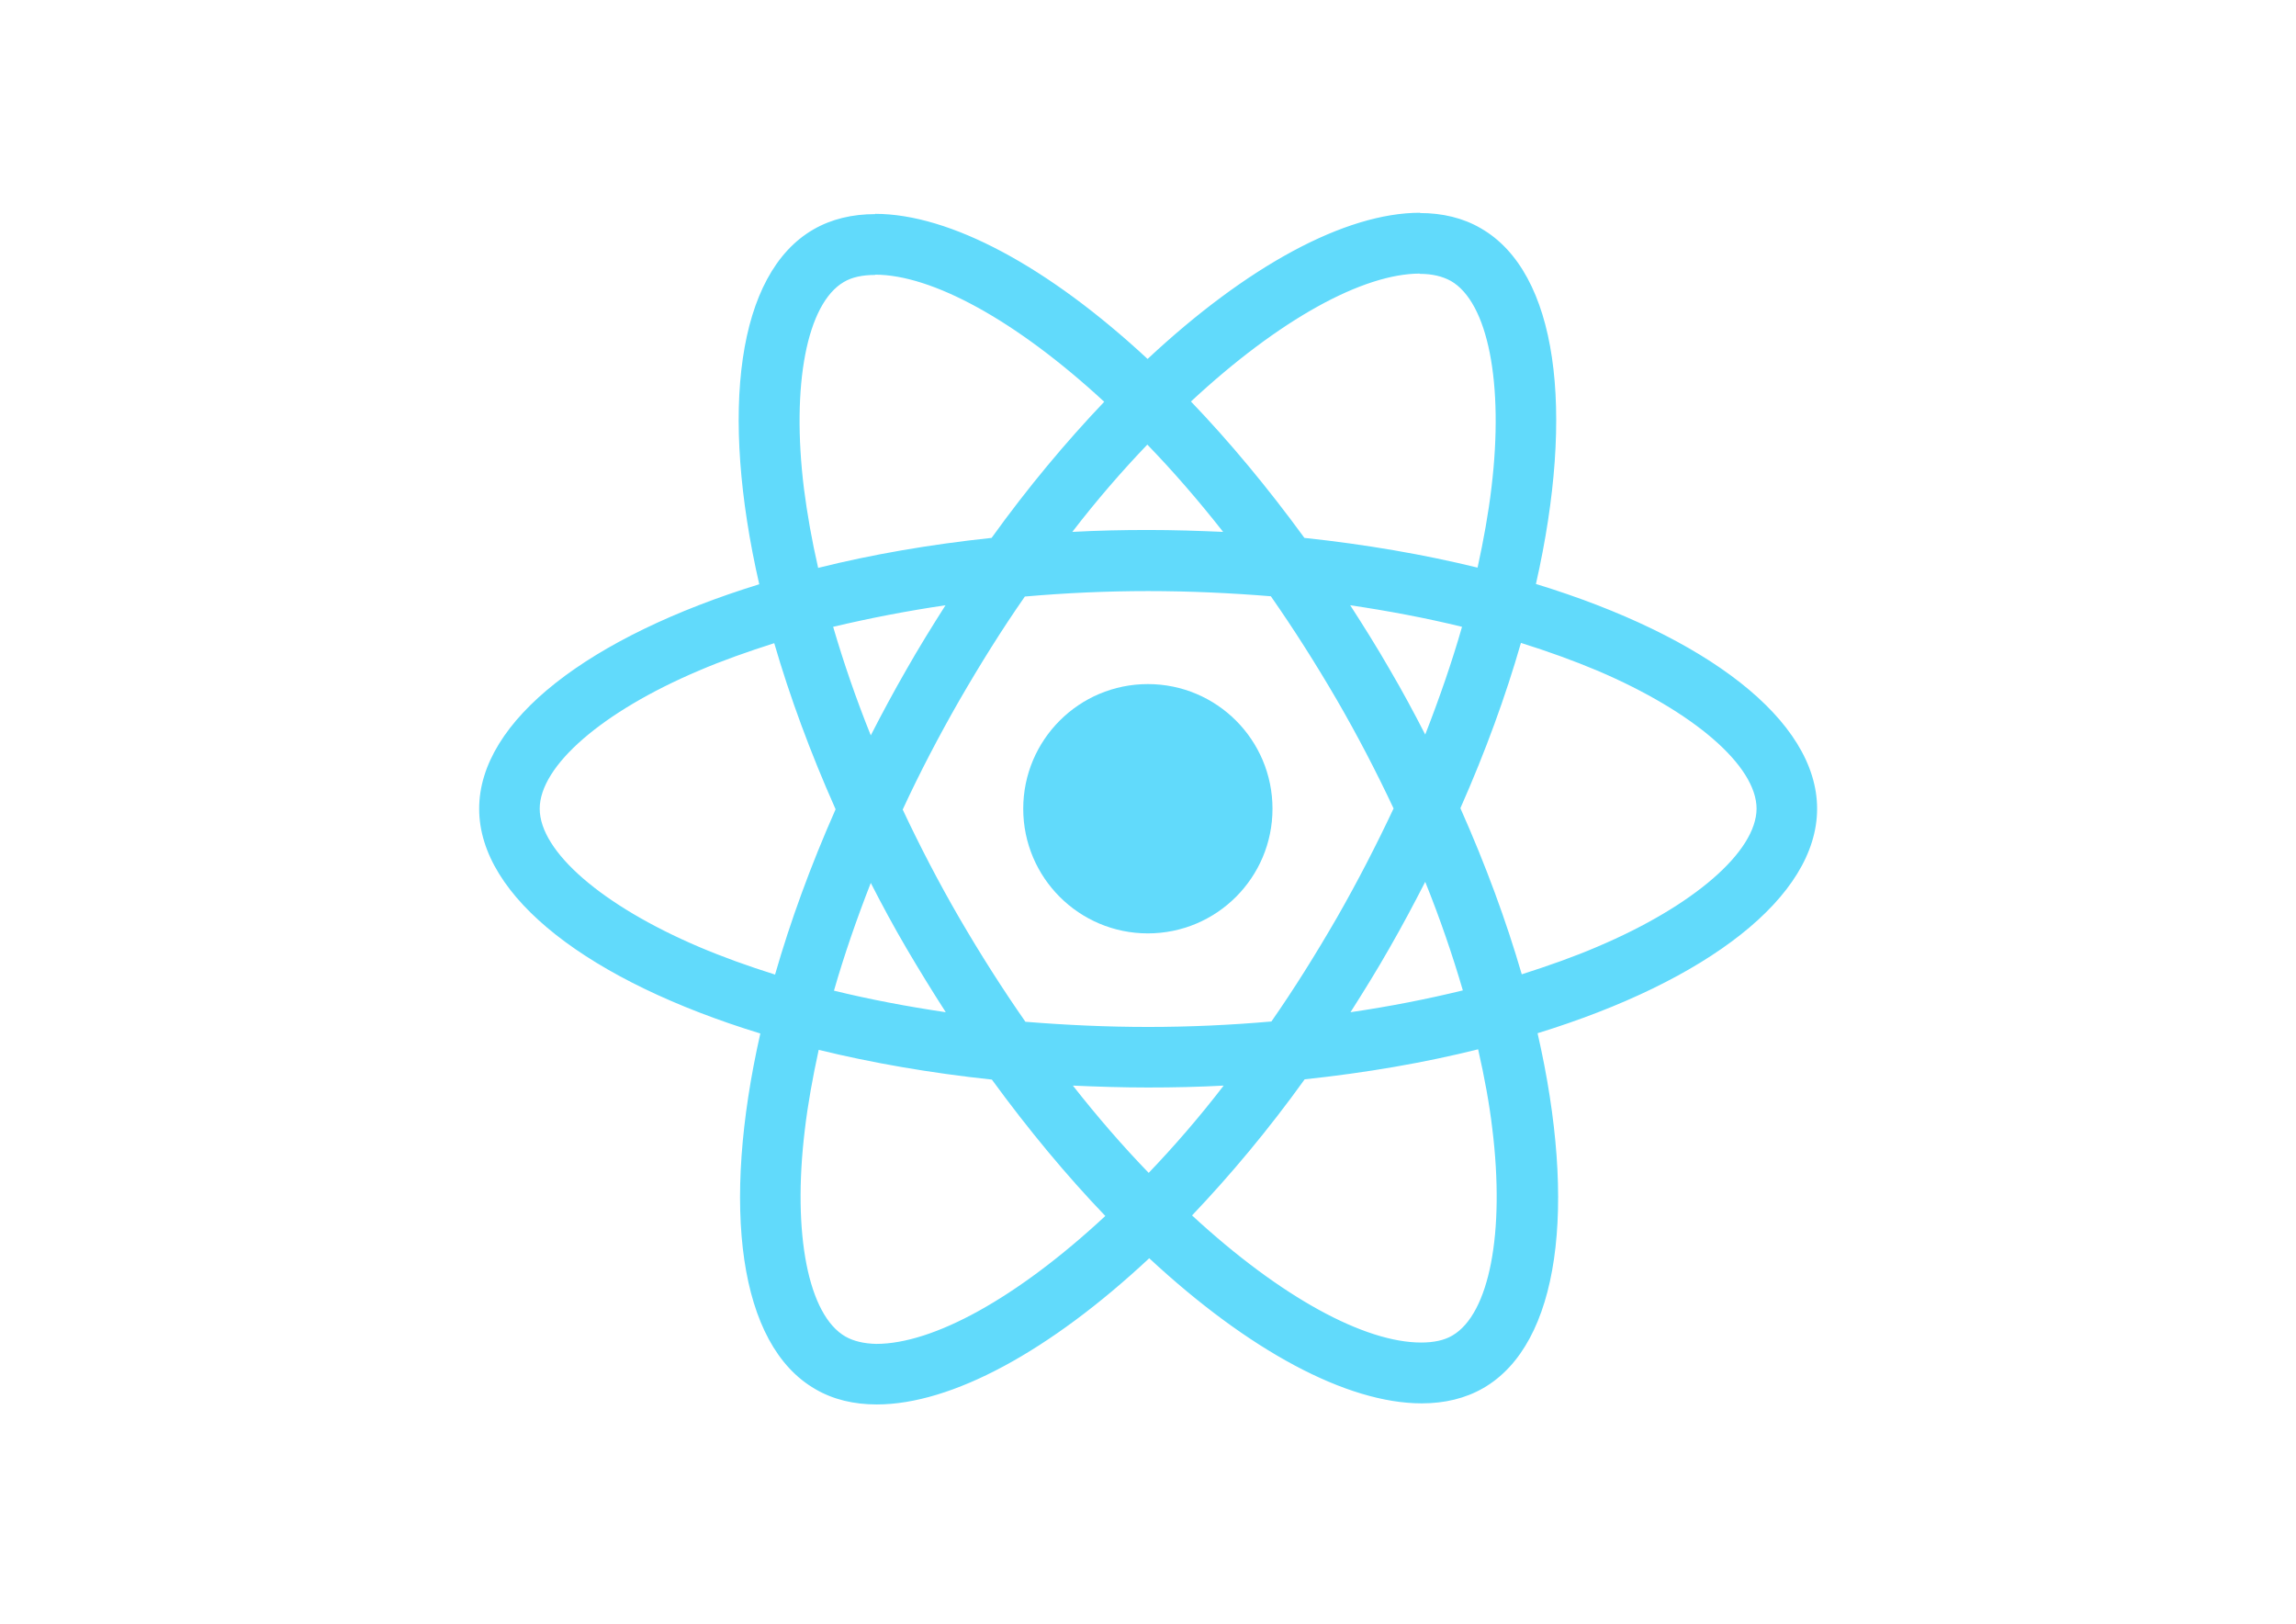
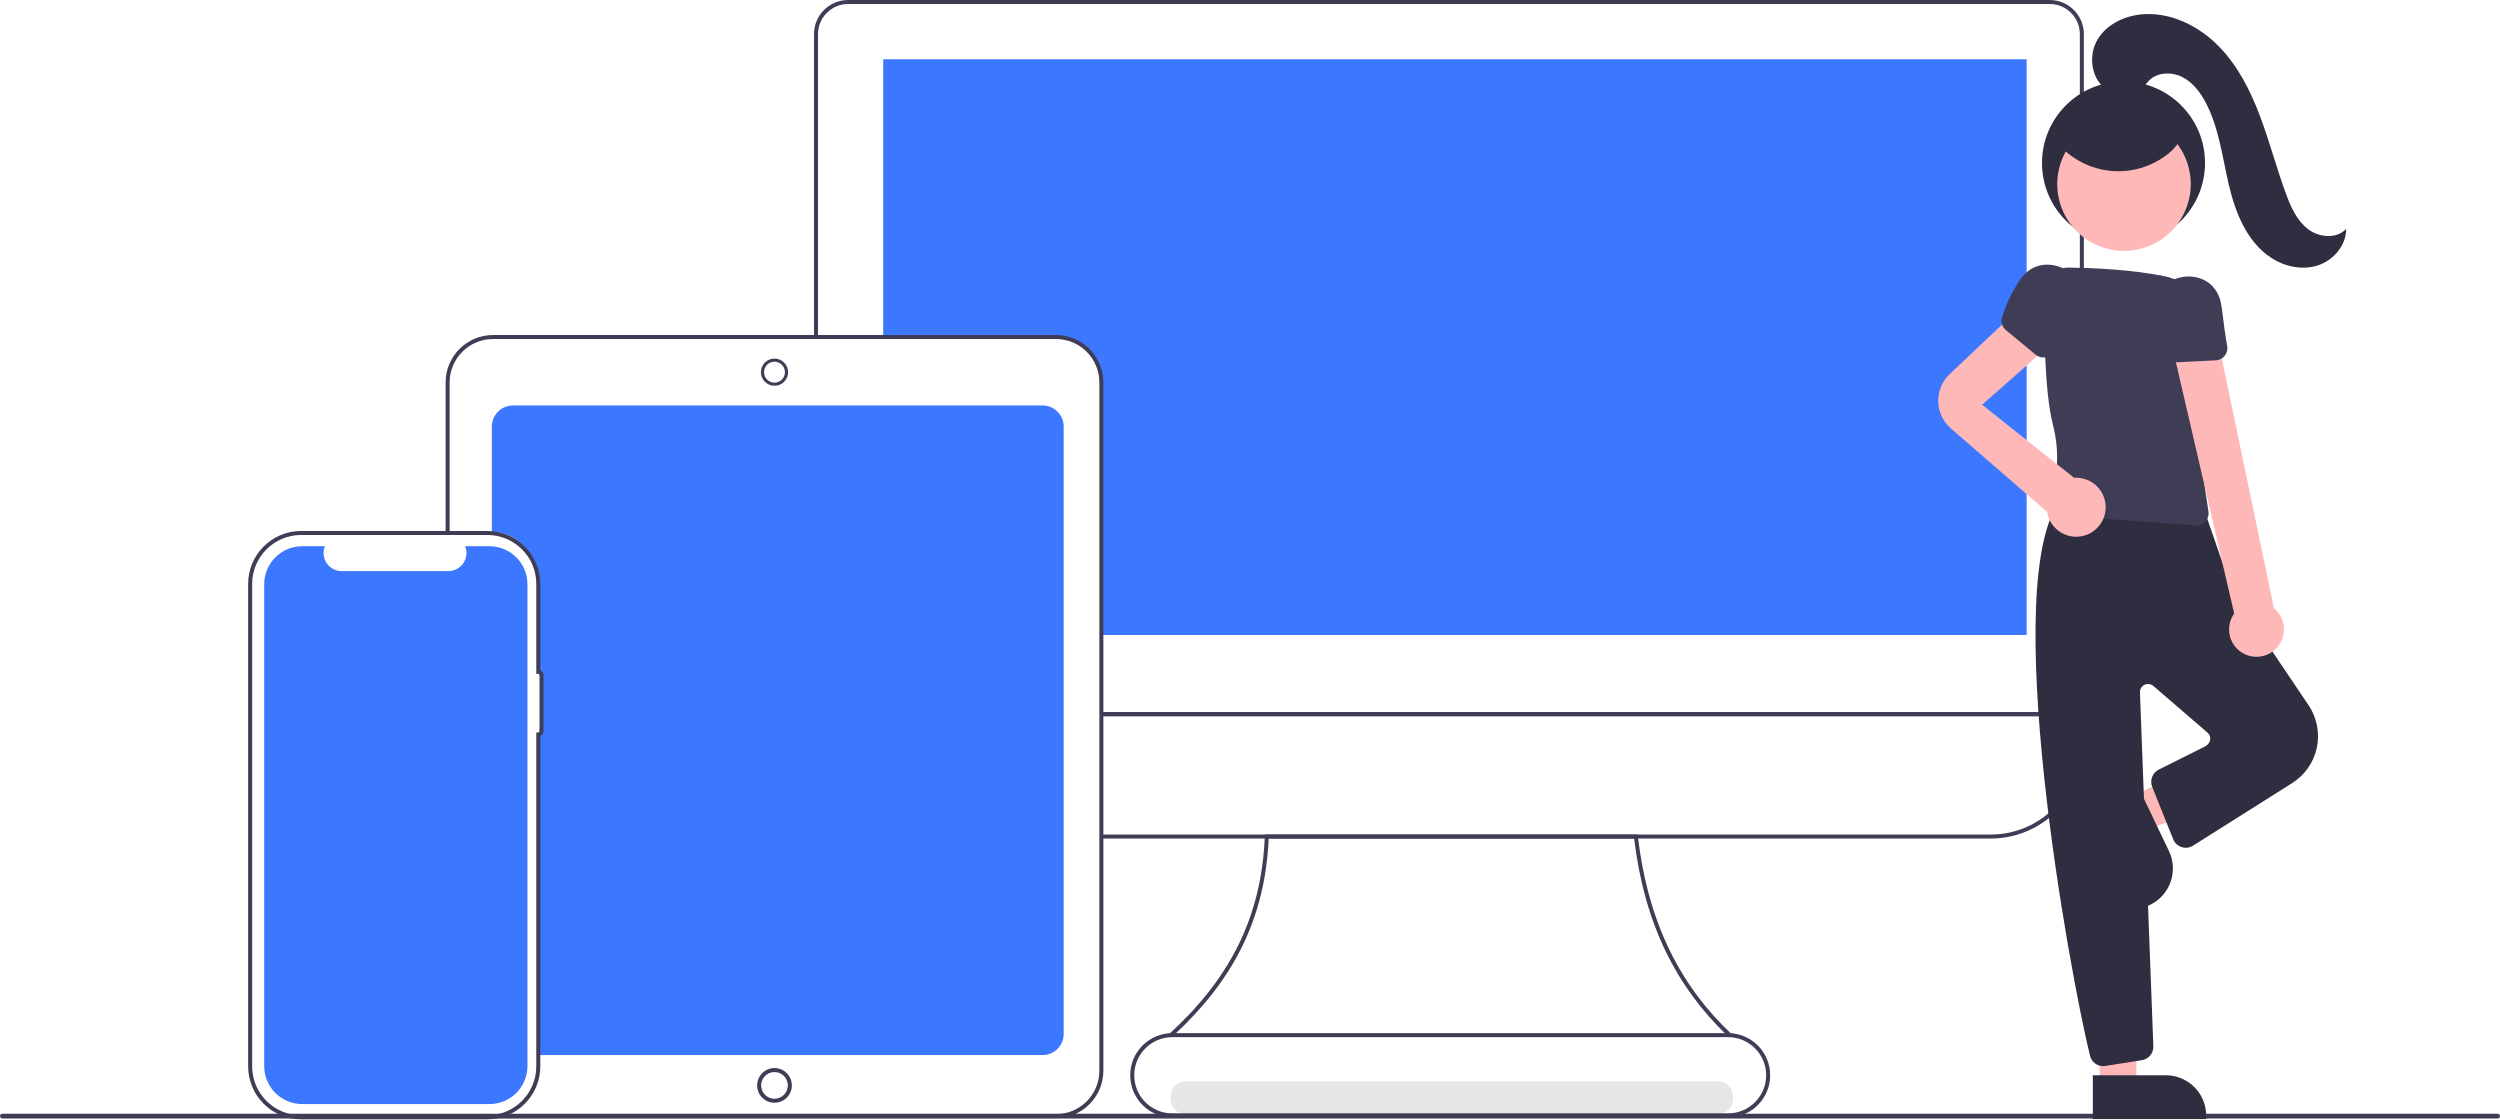
- <svg xmlns="http://www.w3.org/2000/svg" viewBox="0 0 841.9 595.3">
-   <g fill="#61DAFB">
-     <path d="M666.3 296.5c0-32.5-40.7-63.3-103.1-82.4 14.4-63.6 8-114.2-20.2-130.4-6.5-3.8-14.1-5.6-22.4-5.6v22.3c4.6 0 8.3.9 11.4 2.6 13.6 7.8 19.5 37.5 14.9 75.7-1.1 9.4-2.9 19.3-5.1 29.4-19.6-4.8-41-8.5-63.5-10.9-13.5-18.5-27.5-35.3-41.6-50 32.6-30.3 63.2-46.9 84-46.9V78c-27.5 0-63.5 19.6-99.9 53.6-36.4-33.8-72.4-53.2-99.9-53.2v22.3c20.7 0 51.4 16.5 84 46.6-14 14.7-28 31.4-41.3 49.9-22.6 2.4-44 6.1-63.6 11-2.3-10-4-19.7-5.2-29-4.7-38.2 1.1-67.9 14.6-75.8 3-1.8 6.9-2.6 11.5-2.6V78.5c-8.4 0-16 1.8-22.6 5.6-28.1 16.2-34.4 66.7-19.9 130.1-62.2 19.2-102.7 49.9-102.7 82.3 0 32.5 40.7 63.3 103.1 82.4-14.4 63.6-8 114.2 20.2 130.4 6.5 3.8 14.1 5.6 22.5 5.6 27.5 0 63.5-19.6 99.9-53.6 36.4 33.8 72.4 53.2 99.9 53.2 8.4 0 16-1.8 22.6-5.6 28.1-16.2 34.4-66.7 19.9-130.1 62-19.1 102.5-49.9 102.5-82.3zm-130.2-66.7c-3.7 12.9-8.3 26.2-13.5 39.5-4.1-8-8.4-16-13.1-24-4.6-8-9.5-15.8-14.4-23.4 14.2 2.1 27.9 4.7 41 7.9zm-45.8 106.5c-7.8 13.5-15.8 26.3-24.1 38.2-14.9 1.3-30 2-45.2 2-15.1 0-30.2-.7-45-1.9-8.3-11.9-16.4-24.6-24.2-38-7.6-13.1-14.5-26.4-20.8-39.8 6.2-13.4 13.2-26.8 20.7-39.9 7.8-13.5 15.8-26.3 24.1-38.2 14.9-1.3 30-2 45.2-2 15.1 0 30.2.7 45 1.9 8.3 11.9 16.4 24.6 24.2 38 7.6 13.1 14.5 26.4 20.8 39.8-6.3 13.4-13.2 26.8-20.7 39.9zm32.3-13c5.4 13.4 10 26.8 13.8 39.8-13.1 3.2-26.9 5.9-41.2 8 4.9-7.7 9.8-15.6 14.4-23.7 4.6-8 8.9-16.1 13-24.1zM421.2 430c-9.3-9.6-18.6-20.3-27.8-32 9 .4 18.2.7 27.5.7 9.4 0 18.7-.2 27.8-.7-9 11.7-18.3 22.4-27.5 32zm-74.4-58.9c-14.2-2.1-27.9-4.7-41-7.9 3.7-12.9 8.3-26.2 13.5-39.5 4.1 8 8.4 16 13.1 24 4.7 8 9.5 15.8 14.4 23.4zM420.7 163c9.3 9.6 18.6 20.3 27.8 32-9-.4-18.2-.7-27.5-.7-9.4 0-18.7.2-27.8.7 9-11.7 18.3-22.4 27.5-32zm-74 58.9c-4.9 7.7-9.8 15.6-14.4 23.7-4.6 8-8.9 16-13 24-5.4-13.4-10-26.8-13.8-39.8 13.1-3.1 26.9-5.8 41.2-7.9zm-90.5 125.2c-35.4-15.1-58.3-34.9-58.3-50.6 0-15.7 22.9-35.6 58.3-50.6 8.6-3.7 18-7 27.7-10.1 5.7 19.6 13.2 40 22.5 60.9-9.2 20.8-16.6 41.1-22.2 60.6-9.9-3.1-19.3-6.5-28-10.2zM310 490c-13.6-7.8-19.5-37.5-14.9-75.7 1.1-9.4 2.9-19.3 5.1-29.4 19.6 4.8 41 8.5 63.5 10.9 13.5 18.5 27.5 35.3 41.6 50-32.6 30.3-63.2 46.9-84 46.9-4.5-.1-8.3-1-11.3-2.7zm237.2-76.2c4.7 38.2-1.1 67.9-14.6 75.8-3 1.8-6.9 2.6-11.5 2.6-20.7 0-51.4-16.5-84-46.6 14-14.7 28-31.4 41.3-49.9 22.6-2.4 44-6.1 63.6-11 2.3 10.1 4.1 19.8 5.2 29.1zm38.5-66.7c-8.6 3.7-18 7-27.7 10.1-5.7-19.6-13.2-40-22.5-60.9 9.2-20.8 16.6-41.1 22.2-60.6 9.9 3.1 19.3 6.5 28.1 10.2 35.4 15.1 58.3 34.9 58.3 50.6-.1 15.7-23 35.6-58.4 50.6zM320.8 78.4z" />
-     <circle cx="420.9" cy="296.5" r="45.7" />
-     <path d="M520.5 78.1z" />
-   </g>
+ <svg xmlns="http://www.w3.org/2000/svg" id="b849a2f0-74e0-42be-b224-12e88fa50e48" data-name="Layer 1" width="920.109" height="411.952" viewBox="0 0 920.109 411.952">
+   <path d="M576.472,654.024H772.063c7.721,0,7.734-12,0-12H576.472c-7.721,0-7.734,12,0,12Z" transform="translate(-139.9456 -244.0239)" fill="#e6e6e6" />
+   <path d="M523.665,393.255H328.732a7.777,7.777,0,0,0-7.767,7.767v38.725C330.688,439.976,337,448,338.529,457.741v35.107h.738a.444.444,0,0,1,.443.443v18.681a.444.444,0,0,1-.443.443h-.738V625.323c0,2.481-.025,7.007-.025,7.007H523.665a7.777,7.777,0,0,0,7.767-7.767V401.022A7.777,7.777,0,0,0,523.665,393.255Z" transform="translate(-139.9456 -244.0239)" fill="#3c77ff" />
+   <path d="M885.845,265.834V477.735H544.914V384.439a15.993,15.993,0,0,0-15.978-15.977H464.998V265.834Z" transform="translate(-139.9456 -244.0239)" fill="#3c77ff" />
+   <path d="M906.895,507.607H545.295v-1.477H905.418V256.576a11.088,11.088,0,0,0-11.075-11.075H452.084a11.088,11.088,0,0,0-11.075,11.075V367.505h-1.477V256.576a12.566,12.566,0,0,1,12.552-12.552h442.259A12.566,12.566,0,0,1,906.895,256.576Z" transform="translate(-139.9456 -244.0239)" fill="#3f3d56" />
+   <path d="M872.632,552.645H545.295v-1.477H872.632A32.823,32.823,0,0,0,905.418,518.383V507.607H545.295v-1.477H906.895V518.383A34.301,34.301,0,0,1,872.632,552.645Z" transform="translate(-139.9456 -244.0239)" fill="#3f3d56" />
+   <path d="M775.485,625.002c-18.248-17.522-30.252-40.384-34.111-72.356H606.885c-1.368,29.912-13.296,52.345-34.813,72.278l-2.273.079c22.199-20.118,34.427-42.716,35.641-73.125l.028-.709h137.219l.076.653c3.79,32.514,16.045,55.523,34.743,73.062Z" transform="translate(-139.9456 -244.0239)" fill="#3f3d56" />
+   <path d="M528.58,655.548H321.407v-1.477H528.58a15.995,15.995,0,0,0,15.977-15.977V384.778A15.995,15.995,0,0,0,528.58,368.801H321.407a15.995,15.995,0,0,0-15.977,15.977v54.667H303.953V384.778a17.473,17.473,0,0,1,17.453-17.453H528.58a17.473,17.473,0,0,1,17.453,17.453V638.095A17.473,17.473,0,0,1,528.58,655.548Z" transform="translate(-139.9456 -244.0239)" fill="#3f3d56" />
+   <path d="M424.993,386.007A5.007,5.007,0,1,1,430,381,5.012,5.012,0,0,1,424.993,386.007Zm0-8.856a3.849,3.849,0,1,0,3.849,3.849A3.854,3.854,0,0,0,424.993,377.151Z" transform="translate(-139.9456 -244.0239)" fill="#3f3d56" />
+   <path d="M424.993,649.888a6.388,6.388,0,1,1,6.388-6.389A6.396,6.396,0,0,1,424.993,649.888Zm0-11.3a4.912,4.912,0,1,0,4.912,4.912A4.917,4.917,0,0,0,424.993,638.588Z" transform="translate(-139.9456 -244.0239)" fill="#3f3d56" />
+   <path d="M319.326,655.976h-68.58A19.495,19.495,0,0,1,231.273,636.503V458.919a19.495,19.495,0,0,1,19.473-19.473h68.58a19.495,19.495,0,0,1,19.473,19.473v31.779a1.923,1.923,0,0,1,1.182,1.772l-0,20.678a1.923,1.923,0,0,1-1.182,1.772V636.503A19.495,19.495,0,0,1,319.326,655.976ZM250.746,440.922a18.017,18.017,0,0,0-17.997,17.996V636.503a18.017,18.017,0,0,0,17.997,17.997h68.58A18.017,18.017,0,0,0,337.323,636.503V513.592h.738a.444.444,0,0,0,.443-.443l0-20.678a.444.444,0,0,0-.443-.443h-.738V458.919a18.017,18.017,0,0,0-17.996-17.996Z" transform="translate(-139.9456 -244.0239)" fill="#3f3d56" />
+   <path d="M320.082,445.058h-8.952a6.647,6.647,0,0,1-6.154,9.158H265.687a6.647,6.647,0,0,1-6.154-9.158h-8.361a13.991,13.991,0,0,0-13.991,13.991V636.373a13.991,13.991,0,0,0,13.991,13.991h68.91a13.991,13.991,0,0,0,13.991-13.991h0V459.049A13.991,13.991,0,0,0,320.082,445.058Z" transform="translate(-139.9456 -244.0239)" fill="#3c77ff" />
+   <path d="M1059.175,655.687H140.825a.879.879,0,1,1,0-1.758h918.351a.879.879,0,1,1,0,1.758Z" transform="translate(-139.9456 -244.0239)" fill="#3f3d56" />
+   <path d="M775.941,655.273H571.424a15.505,15.505,0,1,1,0-31.01H775.941a15.505,15.505,0,0,1,0,31.01ZM571.424,625.74a14.028,14.028,0,0,0,0,28.056H775.941a14.028,14.028,0,0,0,0-28.056Z" transform="translate(-139.9456 -244.0239)" fill="#3f3d56" />
+   <polygon points="784.495 293.196 790.223 305.172 839.14 288.778 830.686 271.103 784.495 293.196" fill="#ffb8b8" />
+   <path d="M907.504,547.254h41.721a0,0,0,0,1,0,0v16.119a0,0,0,0,1,0,0H922.391a14.887,14.887,0,0,1-14.887-14.887v-1.233A0,0,0,0,1,907.504,547.254Z" transform="translate(688.0305 1388.396) rotate(-115.5616)" fill="#2f2e41" />
+   <polygon points="772.964 400.141 786.231 399.693 786.789 348.049 771.237 348.967 772.964 400.141" fill="#ffb8b8" />
+   <path d="M910.199,639.762h41.721a0,0,0,0,1,0,0v16.119a0,0,0,0,1,0,0H925.085a14.887,14.887,0,0,1-14.887-14.887v-1.233A0,0,0,0,1,910.199,639.762Z" transform="translate(1722.172 1051.619) rotate(180)" fill="#2f2e41" />
+   <path d="M914.001,636.407a4.974,4.974,0,0,1-4.83-3.786c-7.268-29.201-34.311-176.333-10.397-205.23l.208-.252.316-.08c1.679-.425,33.325-10.223,51.894,5.071l.217.179,10.334,29.915,27.859,41.355a20.403,20.403,0,0,1-6.033,28.654l-36.582,23.085a5.009,5.009,0,0,1-5.753-.405,5.061,5.061,0,0,1-1.5-2.092l-7.688-19.22a5.03,5.03,0,0,1,2.406-6.329l17.139-8.57a3.674,3.674,0,0,0,1.83-2.504,2.959,2.959,0,0,0-1.029-2.543l-19.896-17.151a3,3,0,0,0-4.957,2.385l4.932,130.203a5.002,5.002,0,0,1-4.217,5.128L914.8,636.343A5.049,5.049,0,0,1,914.001,636.407Z" transform="translate(-139.9456 -244.0239)" fill="#2f2e41" />
+   <path d="M948.322,437.437q-.169,0-.34-.013l-49.616-3.675a4.493,4.493,0,0,1-3.914-5.97A47.092,47.092,0,0,0,895.528,400.46c-3.232-12.742-3.308-36.433-3.066-49.421a8.753,8.753,0,0,1,8.281-8.522l0-.018,1,.012c8.083.113,22.916.69,35.053,3.215a18.389,18.389,0,0,1,14.659,17.7c.275,12.058.315,28.379-1.053,37.657-1.154,7.827.978,22.858,2.352,31.122a4.498,4.498,0,0,1-4.433,5.231Z" transform="translate(-139.9456 -244.0239)" fill="#3f3d56" />
+   <path d="M966.035,484.734a10.025,10.025,0,0,1-3.811-14.892L939.308,371.024H956.633l20.224,96.871a10.079,10.079,0,0,1-10.823,16.84Z" transform="translate(-139.9456 -244.0239)" fill="#ffb8b8" />
+   <path d="M857.504,381.729l27.435-25.952,10.336,14.47L869.436,392.985,903.323,419.896c.245-.017.489-.037.738-.037a10.853,10.853,0,1,1-10.746,12.296l-.107.107-35.269-30.567A13.471,13.471,0,0,1,857.504,381.729Z" transform="translate(-139.9456 -244.0239)" fill="#ffb8b8" />
+   <path d="M941.134,377.356a4.47,4.47,0,0,1-4.052-2.554,52.813,52.813,0,0,1-4.468-14.57c-1.19-8.244,4.542-13.148,10.372-14.217,5.671-1.04,12.578,1.454,14.343,9.383a20.451,20.451,0,0,1,.342,2.032c.707,6.011,1.372,10.686,1.977,13.896a4.495,4.495,0,0,1-4.198,5.32l-14.086.704Q941.248,377.356,941.134,377.356Z" transform="translate(-139.9456 -244.0239)" fill="#3f3d56" />
+   <circle cx="781.544" cy="59.981" r="30" fill="#2f2e41" />
+   <circle cx="781.725" cy="67.769" r="24.561" fill="#ffb8b8" />
+   <path d="M878.078,365.403a4.47,4.47,0,0,1-1.262-4.621,52.813,52.813,0,0,1,6.551-13.76c4.693-6.882,12.232-6.624,17.252-3.473,4.883,3.065,8.29,9.57,4.235,16.608a20.453,20.453,0,0,1-1.121,1.729c-3.54,4.909-6.208,8.805-7.931,11.58a4.495,4.495,0,0,1-6.69,1.086l-10.86-8.998Q878.162,365.48,878.078,365.403Z" transform="translate(-139.9456 -244.0239)" fill="#3f3d56" />
+   <path d="M915.662,277.213c-6.037-3.602-7.344-12.572-3.747-18.612s10.865-9.191,17.891-9.398c10.037-.297,19.73,4.701,26.756,11.875s11.662,16.357,15.194,25.757,6.068,19.148,9.55,28.567c1.786,4.833,3.986,9.796,8.073,12.934s10.583,3.705,14.076-.083c-.013,6.061-4.66,11.571-10.423,13.447s-12.283.459-17.335-2.889c-8.765-5.808-12.997-16.411-15.416-26.644s-3.61-20.955-8.474-30.278c-2.015-3.863-4.776-7.532-8.661-9.503s-9.061-1.841-12.187,1.194c-1.448,1.406-2.385,3.323-4.028,4.495a8.047,8.047,0,0,1-7.036.733,23.801,23.801,0,0,1-6.362-3.59" transform="translate(-139.9456 -244.0239)" fill="#2f2e41" />
+   <path d="M896.02,295.198a29.383,29.383,0,0,0,42.121,5.258c2.385-1.94,4.6-4.614,4.45-7.685-.153-3.145-2.724-5.616-5.349-7.355a34.484,34.484,0,0,0-23.404-5.378c-4.675.628-9.364,2.332-12.675,5.692s-4.96,8.586-3.253,12.983" transform="translate(-139.9456 -244.0239)" fill="#2f2e41" />
</svg>
